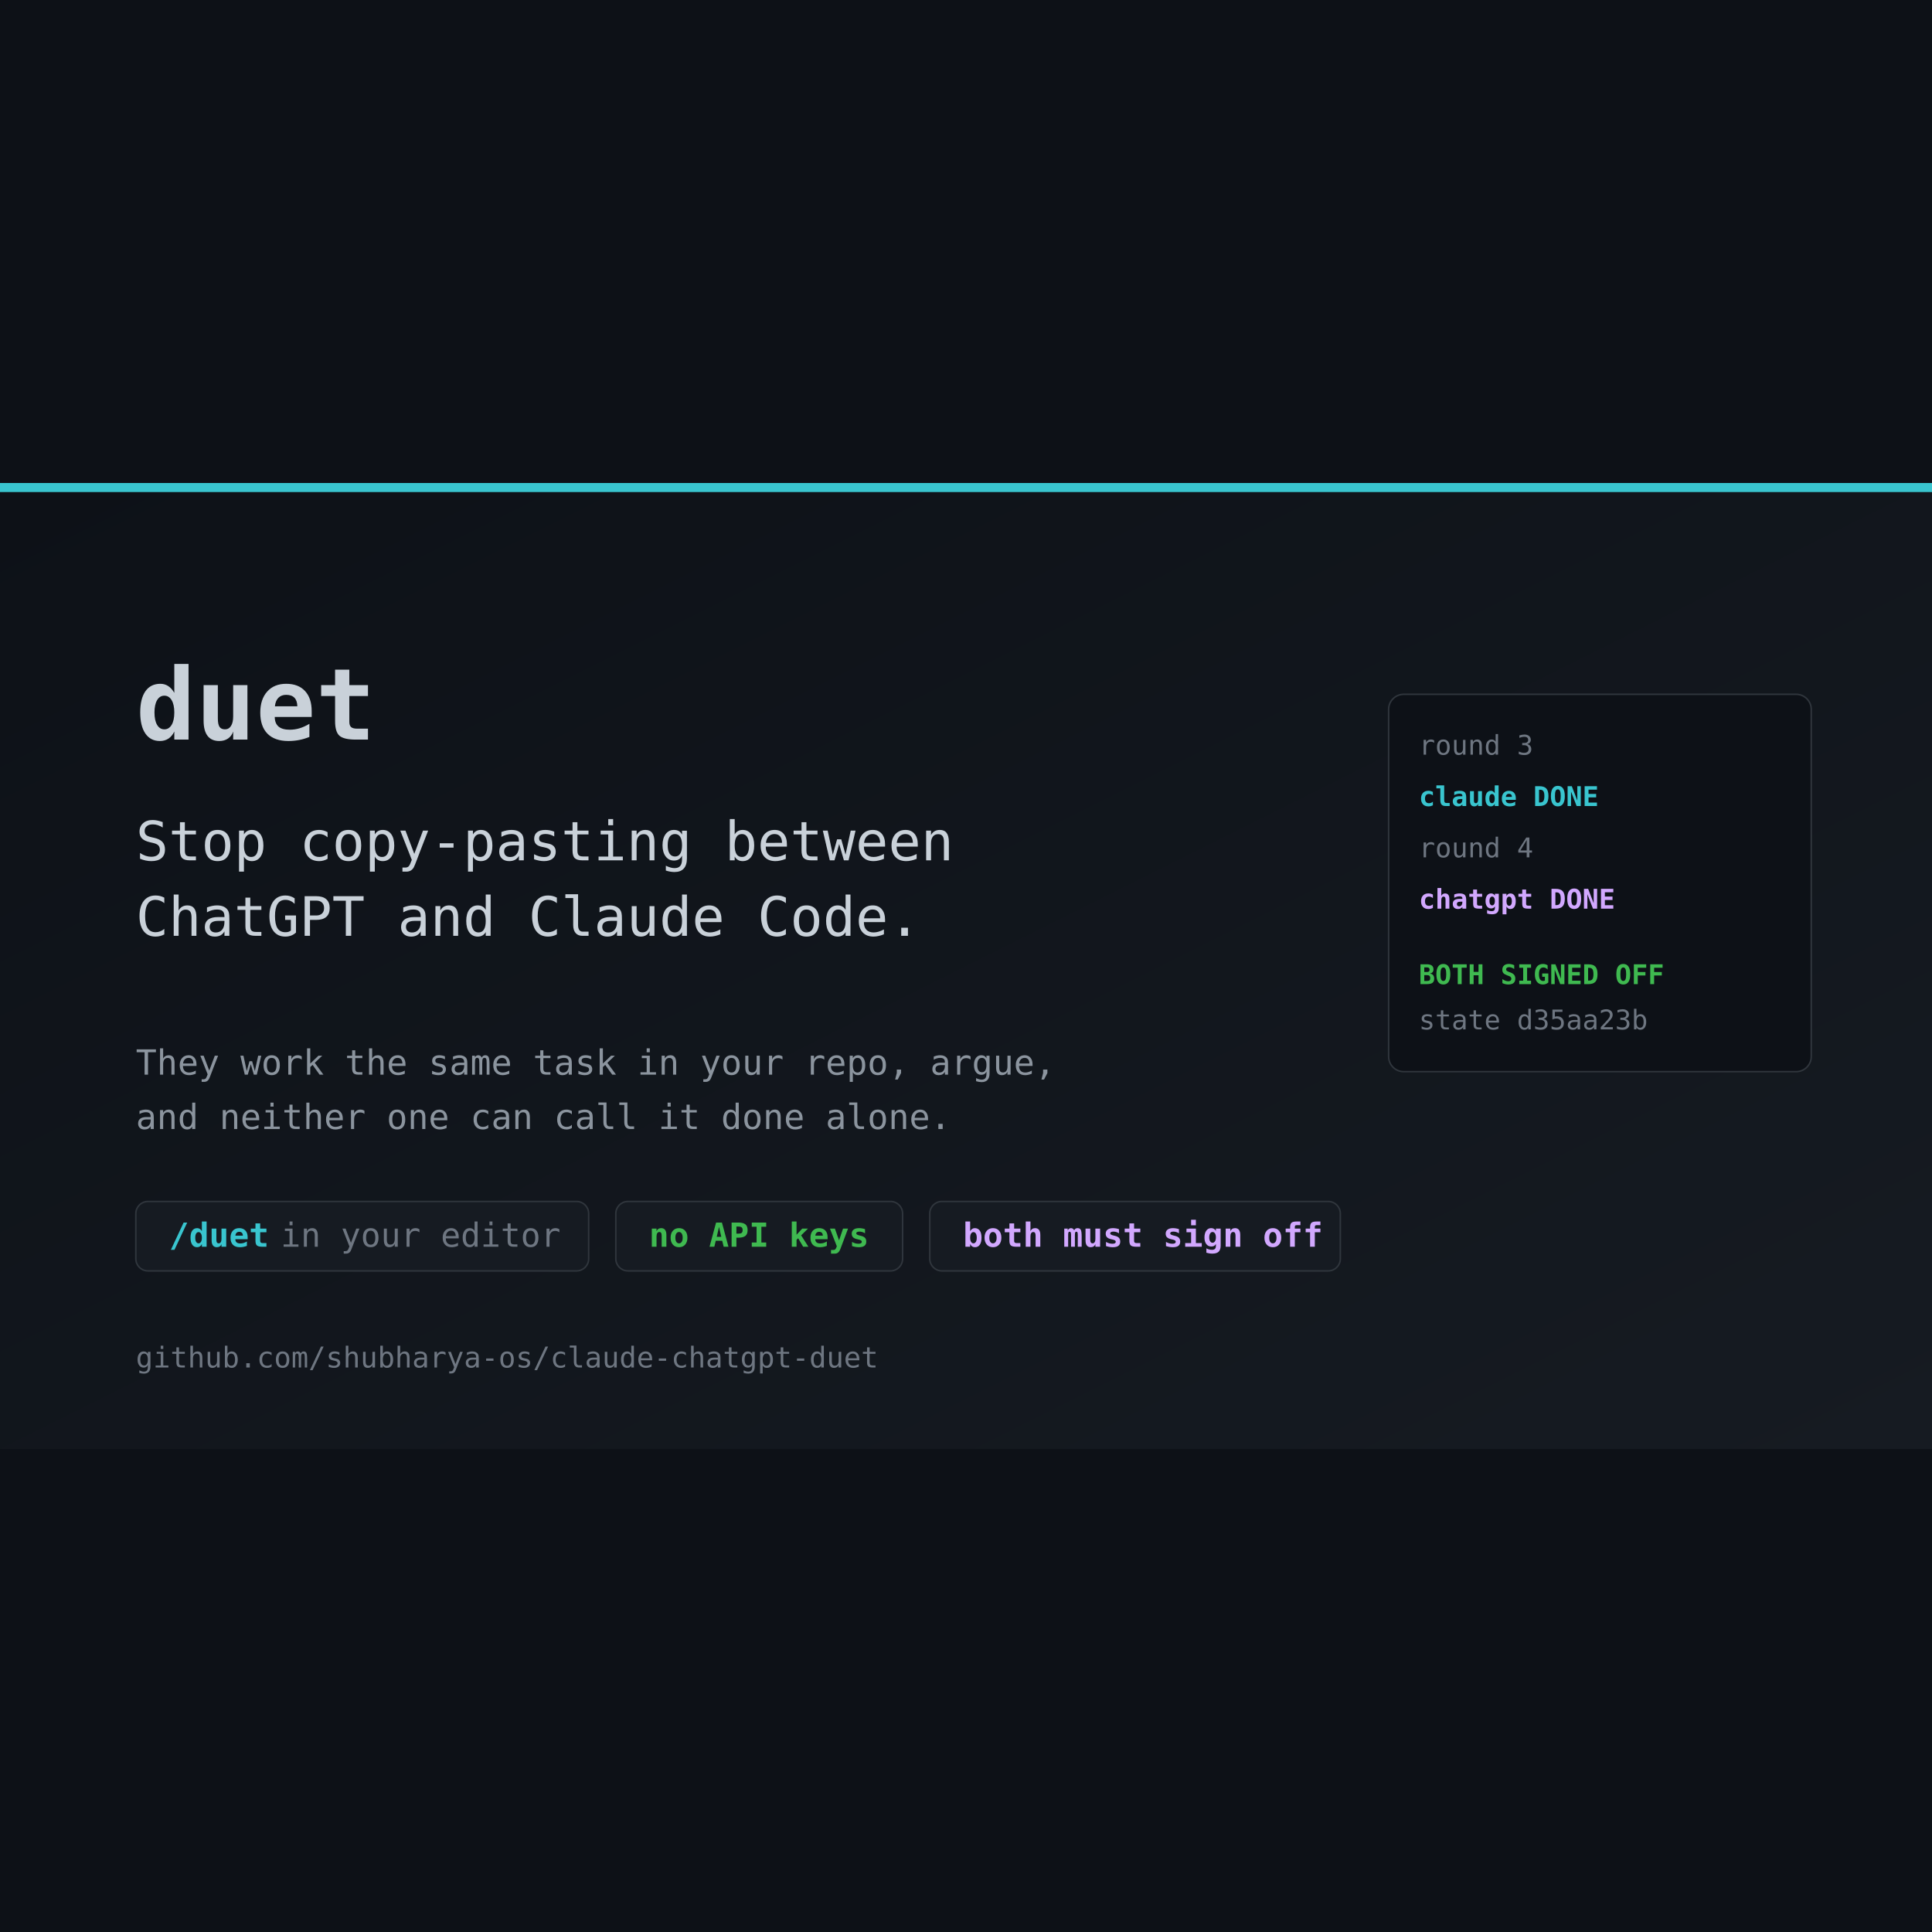
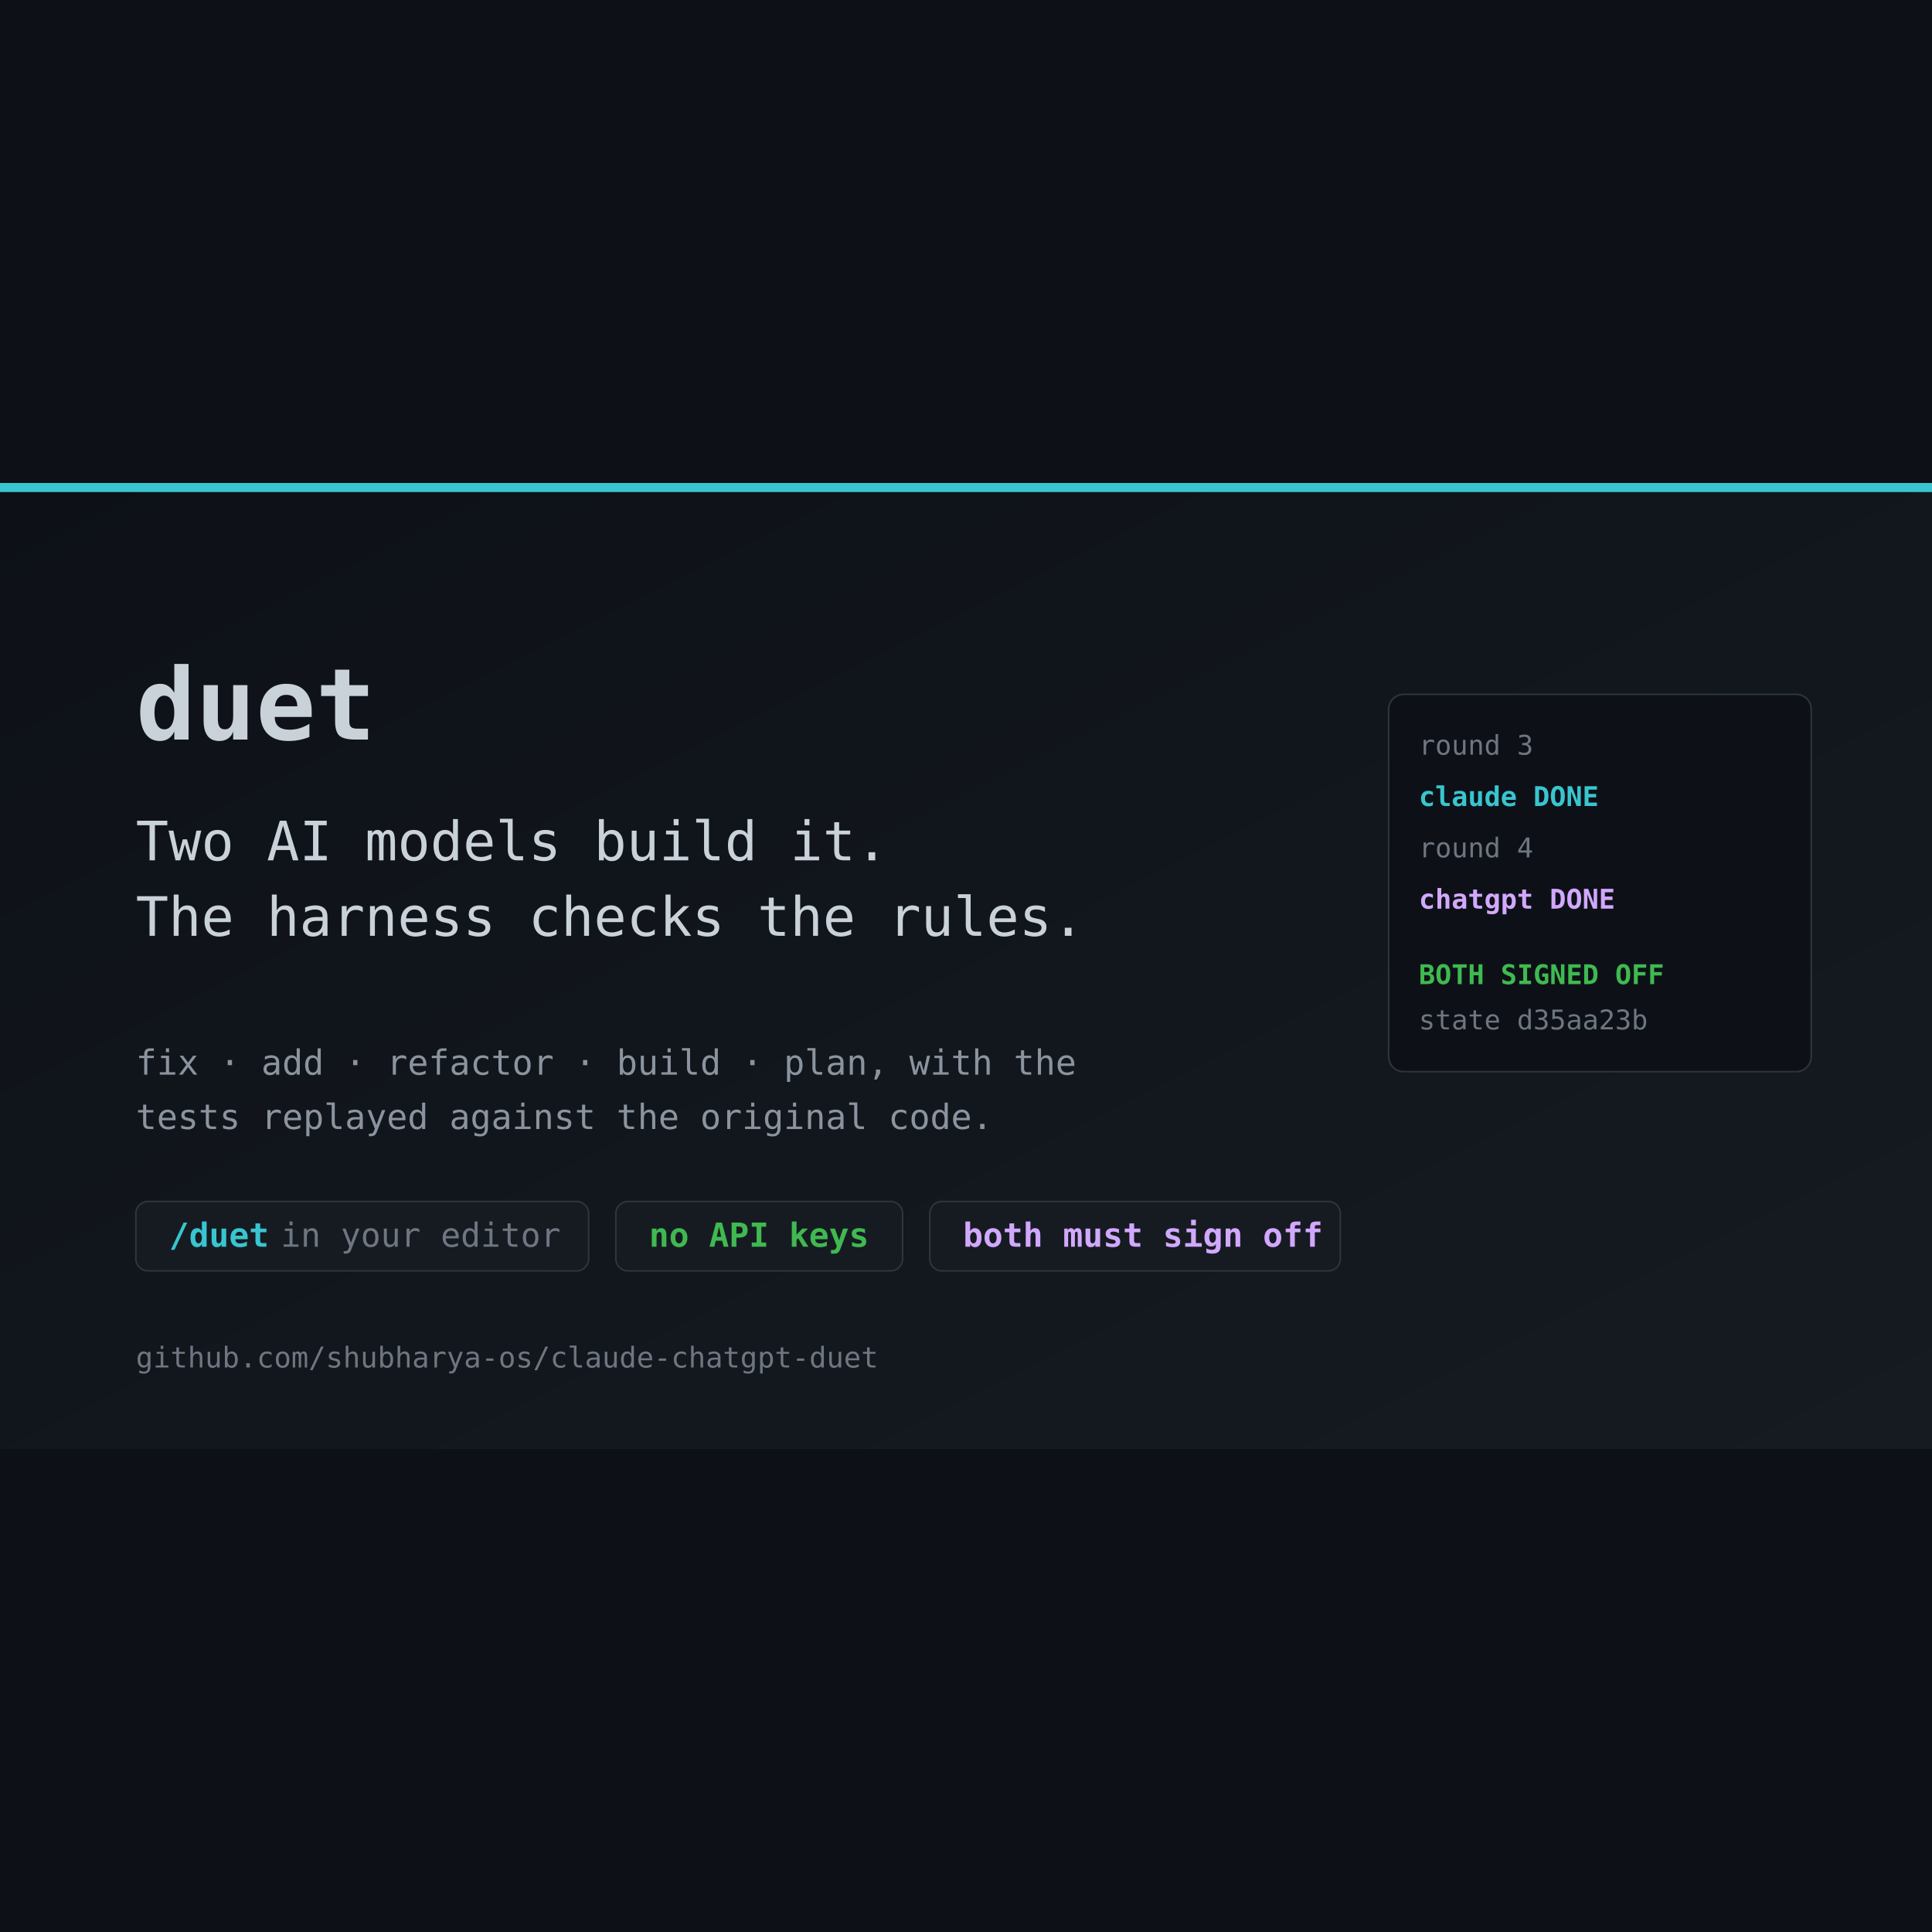
<svg xmlns="http://www.w3.org/2000/svg" width="640" height="640" viewBox="0 0 1280 1280">
  <defs>
    <linearGradient id="bg" x1="0" y1="0" x2="1" y2="1">
      <stop offset="0%" stop-color="#0d1117" />
      <stop offset="100%" stop-color="#161b22" />
    </linearGradient>
  </defs>
  <rect width="1280" height="1280" fill="#0d1117" />
  <rect x="0" y="320" width="1280" height="640" fill="url(#bg)" />
  <rect x="0" y="320" width="1280" height="6" fill="#39c5cf" />
  <g font-family="ui-monospace,SFMono-Regular,Menlo,Consolas,monospace">
    <text x="90" y="490" font-size="66" font-weight="700" fill="#c9d1d9">duet</text>
-     <text x="90" y="570" font-size="36" fill="#c9d1d9">Stop copy-pasting between</text>
-     <text x="90" y="620" font-size="36" fill="#c9d1d9">ChatGPT and Claude Code.</text>
-     <text x="90" y="712" font-size="23" fill="#8b949e">They work the same task in your repo, argue,</text>
-     <text x="90" y="748" font-size="23" fill="#8b949e">and neither one can call it done alone.</text>
+     <text x="90" y="570" font-size="36" fill="#c9d1d9">Two AI models build it.</text>
+     <text x="90" y="620" font-size="36" fill="#c9d1d9">The harness checks the rules.</text>
+     <text x="90" y="712" font-size="23" fill="#8b949e">fix · add · refactor · build · plan, with the</text>
+     <text x="90" y="748" font-size="23" fill="#8b949e">tests replayed against the original code.</text>
    <g font-size="22">
      <rect x="90" y="796" width="300" height="46" rx="8" fill="#161b22" stroke="#30363d" />
      <text x="112" y="826" fill="#39c5cf" font-weight="600">/duet</text>
      <text x="186" y="826" fill="#6e7681">in your editor</text>
      <rect x="408" y="796" width="190" height="46" rx="8" fill="#161b22" stroke="#30363d" />
      <text x="430" y="826" fill="#3fb950" font-weight="600">no API keys</text>
      <rect x="616" y="796" width="272" height="46" rx="8" fill="#161b22" stroke="#30363d" />
      <text x="638" y="826" fill="#d2a8ff" font-weight="600">both must sign off</text>
    </g>
    <text x="90" y="906" font-size="19" fill="#6e7681">github.com/shubharya-os/claude-chatgpt-duet</text>
  </g>
  <g transform="translate(940,500)" font-family="ui-monospace,SFMono-Regular,Menlo,monospace" font-size="18">
    <rect x="-20" y="-40" width="280" height="250" rx="10" fill="#0d1117" stroke="#30363d" />
    <text x="0" y="0" fill="#6e7681">round 3</text>
    <text x="0" y="34" fill="#39c5cf" font-weight="600">claude   DONE</text>
    <text x="0" y="68" fill="#6e7681">round 4</text>
    <text x="0" y="102" fill="#d2a8ff" font-weight="600">chatgpt  DONE</text>
    <text x="0" y="152" fill="#3fb950" font-weight="600">BOTH SIGNED OFF</text>
    <text x="0" y="182" fill="#6e7681">state d35aa23b</text>
  </g>
</svg>
